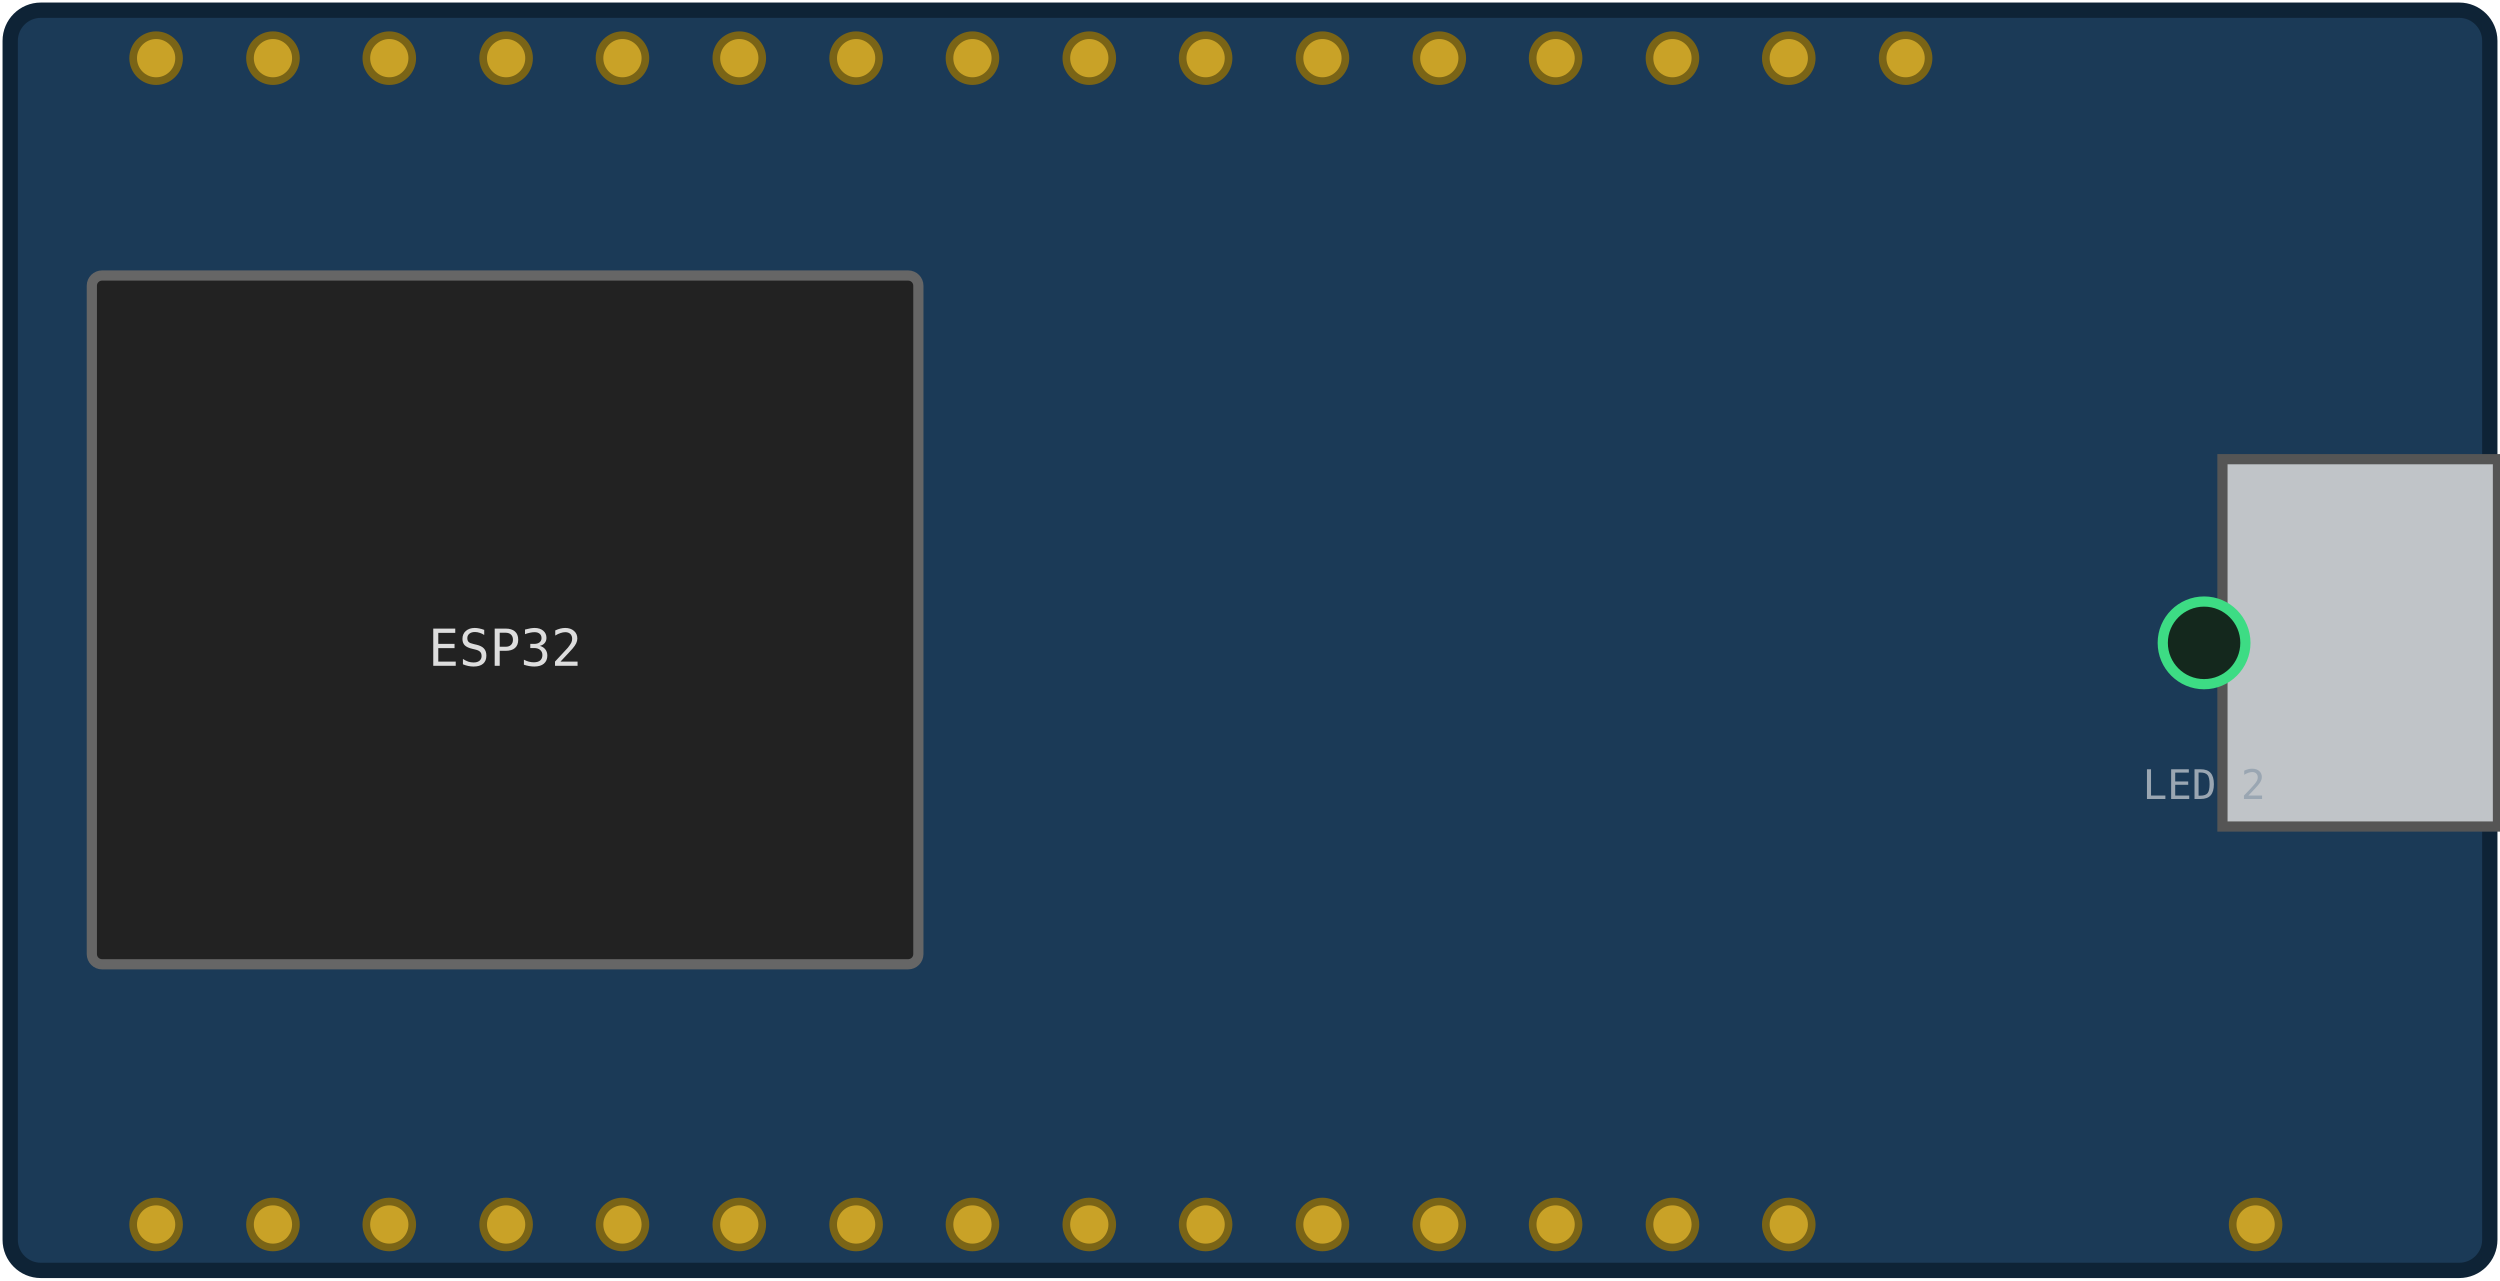
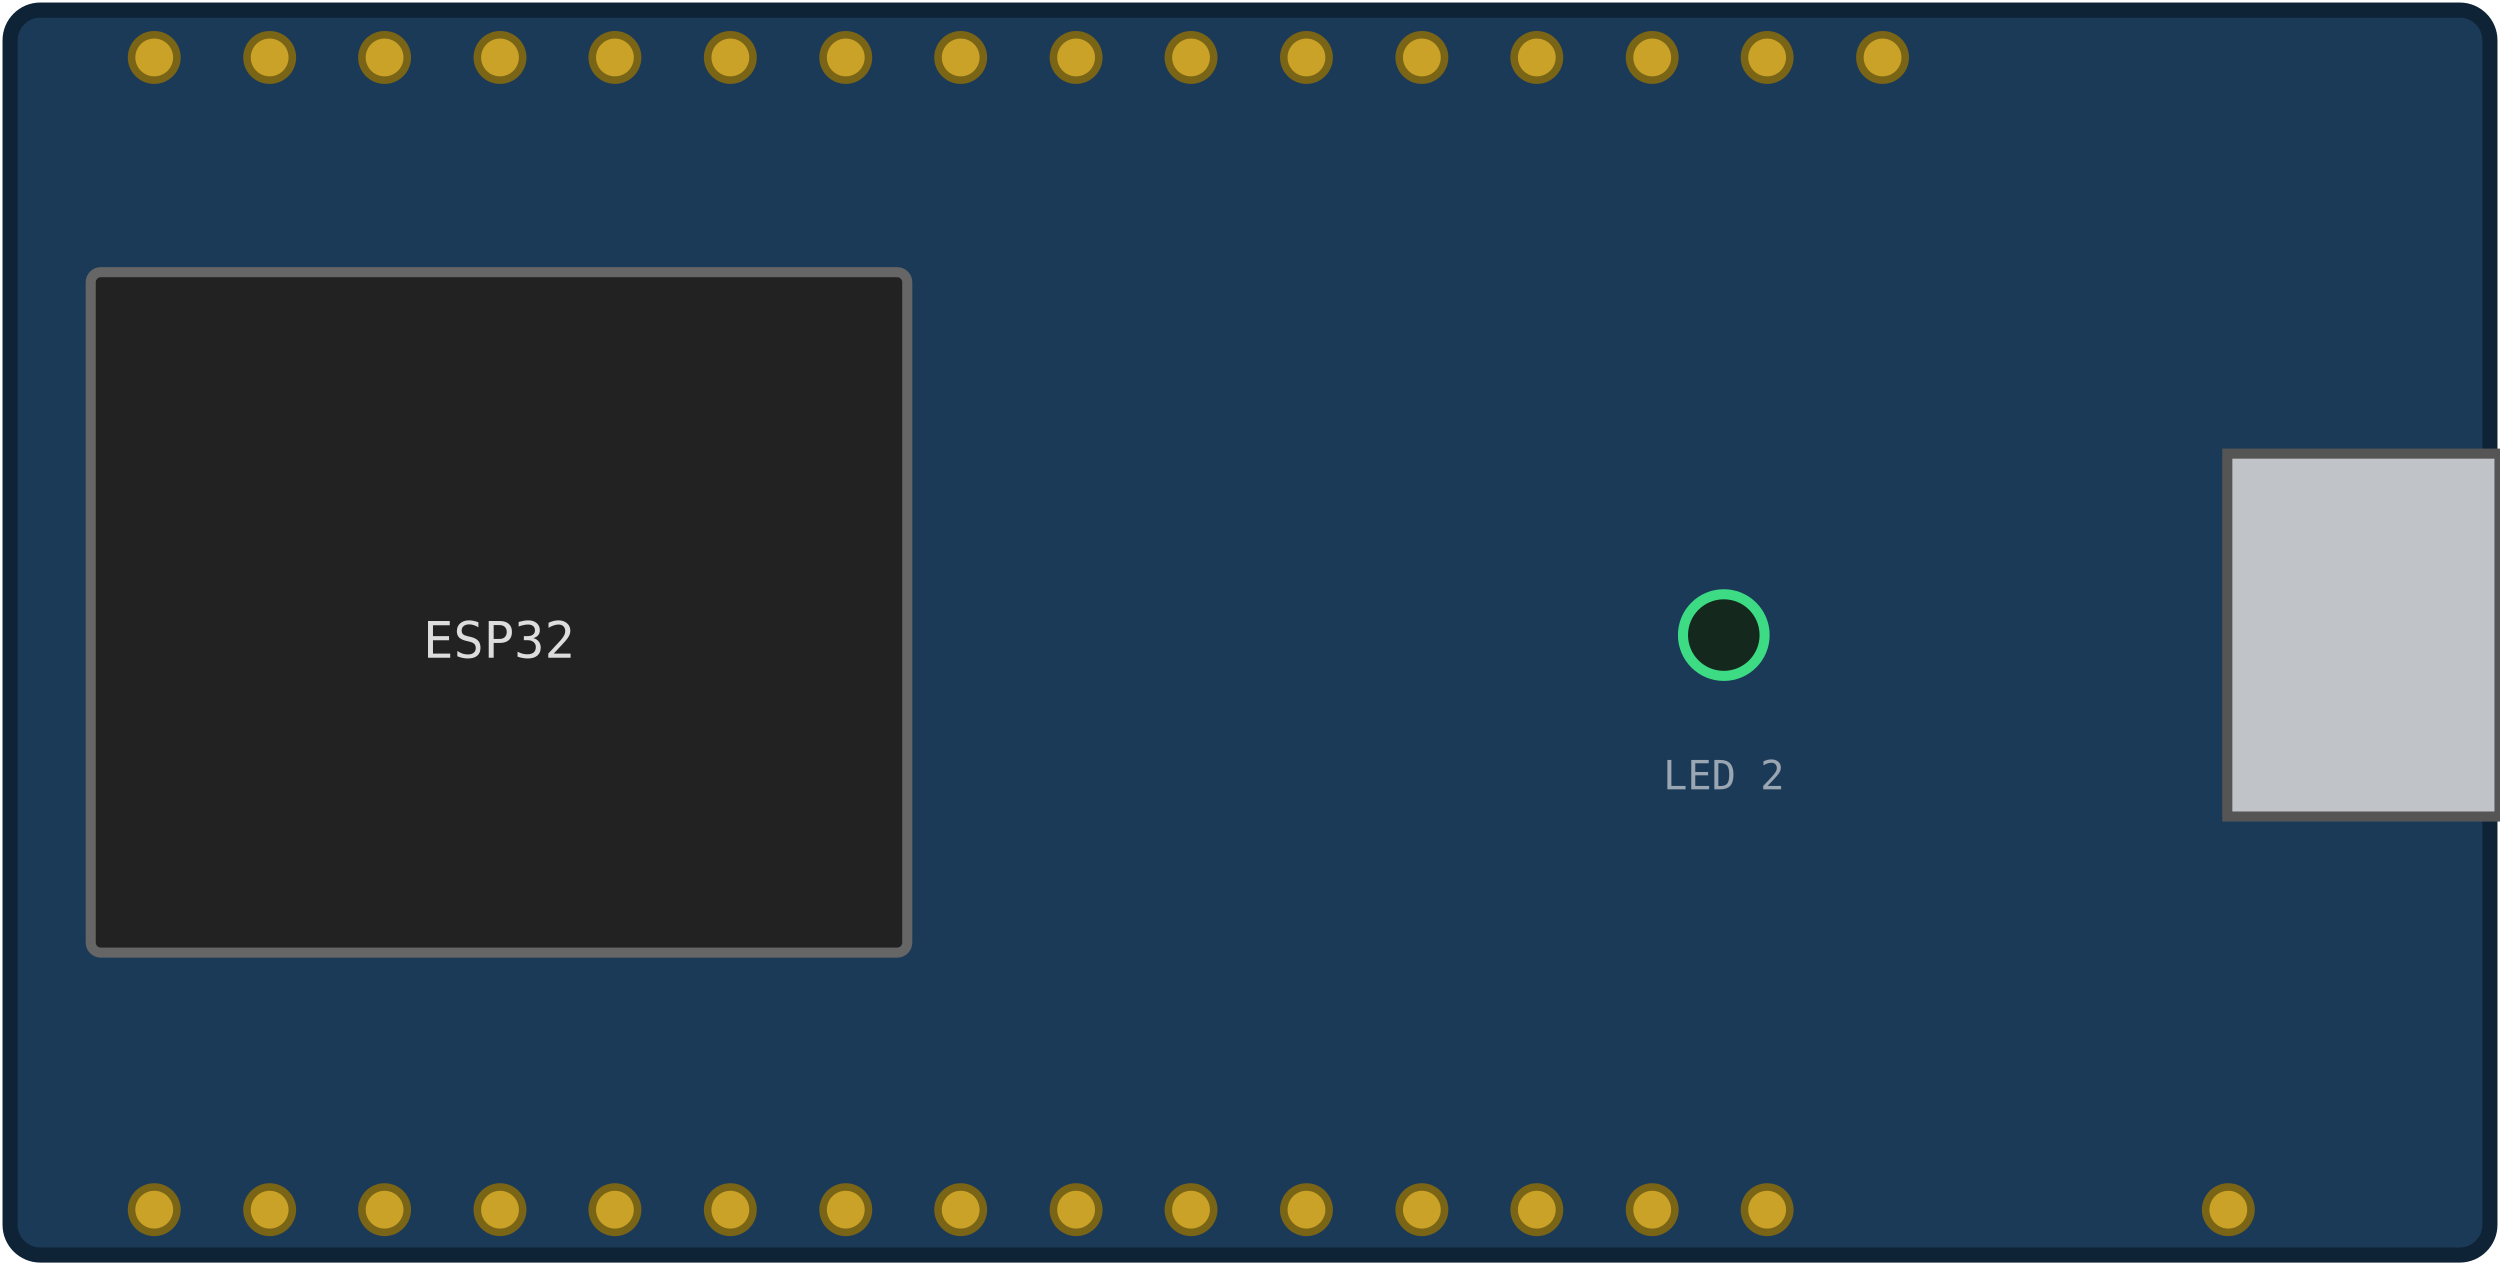
- <svg xmlns="http://www.w3.org/2000/svg" width="490" height="251" viewBox="0 0 490 251">
-   <rect x="2" y="2" width="486" height="247" rx="6" fill="#1b3a57" stroke="#0e2336" stroke-width="3" />
+ <svg xmlns="http://www.w3.org/2000/svg" width="496" height="251" viewBox="0 0 496 251">
+   <rect x="2" y="2" width="492" height="247" rx="6" fill="#1b3a57" stroke="#0e2336" stroke-width="3" />
  <rect x="18" y="54" width="162" height="135" rx="2" fill="#222" stroke="#666" stroke-width="2" />
  <text x="99" y="130.5" font-family="monospace" font-size="10" fill="#ddd" text-anchor="middle">ESP32</text>
-   <rect x="435.6" y="90" width="54" height="72" fill="#c0c4c8" stroke="#555" stroke-width="2" />
-   <circle cx="432" cy="126" r="8.1" fill="#14281d" stroke="#3ddc84" stroke-width="2" />
-   <text x="432" y="156.6" font-family="monospace" font-size="8" fill="#9aa6b2" text-anchor="middle">LED 2</text>
+   <rect x="441.9" y="90" width="54" height="72" fill="#c0c4c8" stroke="#555" stroke-width="2" />
+   <circle cx="342" cy="126" r="8.1" fill="#14281d" stroke="#3ddc84" stroke-width="2" />
+   <text x="342" y="156.6" font-family="monospace" font-size="8" fill="#9aa6b2" text-anchor="middle">LED 2</text>
  <circle cx="30.6" cy="240" r="4.5" fill="#c9a227" stroke="#7a6416" stroke-width="1.5" />
  <circle cx="53.5" cy="240" r="4.5" fill="#c9a227" stroke="#7a6416" stroke-width="1.5" />
  <circle cx="76.3" cy="240" r="4.5" fill="#c9a227" stroke="#7a6416" stroke-width="1.5" />
  <circle cx="99.2" cy="240" r="4.5" fill="#c9a227" stroke="#7a6416" stroke-width="1.5" />
  <circle cx="122" cy="240" r="4.5" fill="#c9a227" stroke="#7a6416" stroke-width="1.5" />
  <circle cx="144.9" cy="240" r="4.5" fill="#c9a227" stroke="#7a6416" stroke-width="1.5" />
  <circle cx="167.8" cy="240" r="4.5" fill="#c9a227" stroke="#7a6416" stroke-width="1.5" />
  <circle cx="190.6" cy="240" r="4.5" fill="#c9a227" stroke="#7a6416" stroke-width="1.5" />
  <circle cx="213.5" cy="240" r="4.5" fill="#c9a227" stroke="#7a6416" stroke-width="1.5" />
  <circle cx="236.3" cy="240" r="4.5" fill="#c9a227" stroke="#7a6416" stroke-width="1.5" />
  <circle cx="259.2" cy="240" r="4.5" fill="#c9a227" stroke="#7a6416" stroke-width="1.5" />
  <circle cx="282.1" cy="240" r="4.5" fill="#c9a227" stroke="#7a6416" stroke-width="1.5" />
  <circle cx="304.9" cy="240" r="4.5" fill="#c9a227" stroke="#7a6416" stroke-width="1.5" />
  <circle cx="327.8" cy="240" r="4.5" fill="#c9a227" stroke="#7a6416" stroke-width="1.5" />
  <circle cx="350.6" cy="240" r="4.5" fill="#c9a227" stroke="#7a6416" stroke-width="1.5" />
  <circle cx="442.1" cy="240" r="4.5" fill="#c9a227" stroke="#7a6416" stroke-width="1.5" />
  <circle cx="30.6" cy="11.4" r="4.5" fill="#c9a227" stroke="#7a6416" stroke-width="1.5" />
  <circle cx="53.5" cy="11.4" r="4.5" fill="#c9a227" stroke="#7a6416" stroke-width="1.5" />
  <circle cx="76.3" cy="11.4" r="4.5" fill="#c9a227" stroke="#7a6416" stroke-width="1.5" />
  <circle cx="99.2" cy="11.4" r="4.5" fill="#c9a227" stroke="#7a6416" stroke-width="1.5" />
  <circle cx="122" cy="11.4" r="4.5" fill="#c9a227" stroke="#7a6416" stroke-width="1.5" />
  <circle cx="144.9" cy="11.4" r="4.5" fill="#c9a227" stroke="#7a6416" stroke-width="1.5" />
  <circle cx="167.8" cy="11.4" r="4.5" fill="#c9a227" stroke="#7a6416" stroke-width="1.5" />
  <circle cx="190.6" cy="11.4" r="4.5" fill="#c9a227" stroke="#7a6416" stroke-width="1.5" />
  <circle cx="213.5" cy="11.4" r="4.5" fill="#c9a227" stroke="#7a6416" stroke-width="1.5" />
  <circle cx="236.3" cy="11.4" r="4.5" fill="#c9a227" stroke="#7a6416" stroke-width="1.5" />
  <circle cx="259.2" cy="11.4" r="4.5" fill="#c9a227" stroke="#7a6416" stroke-width="1.5" />
  <circle cx="282.1" cy="11.4" r="4.5" fill="#c9a227" stroke="#7a6416" stroke-width="1.5" />
  <circle cx="304.9" cy="11.4" r="4.5" fill="#c9a227" stroke="#7a6416" stroke-width="1.5" />
  <circle cx="327.8" cy="11.4" r="4.5" fill="#c9a227" stroke="#7a6416" stroke-width="1.5" />
  <circle cx="350.6" cy="11.4" r="4.5" fill="#c9a227" stroke="#7a6416" stroke-width="1.5" />
  <circle cx="373.5" cy="11.4" r="4.5" fill="#c9a227" stroke="#7a6416" stroke-width="1.5" />
</svg>
